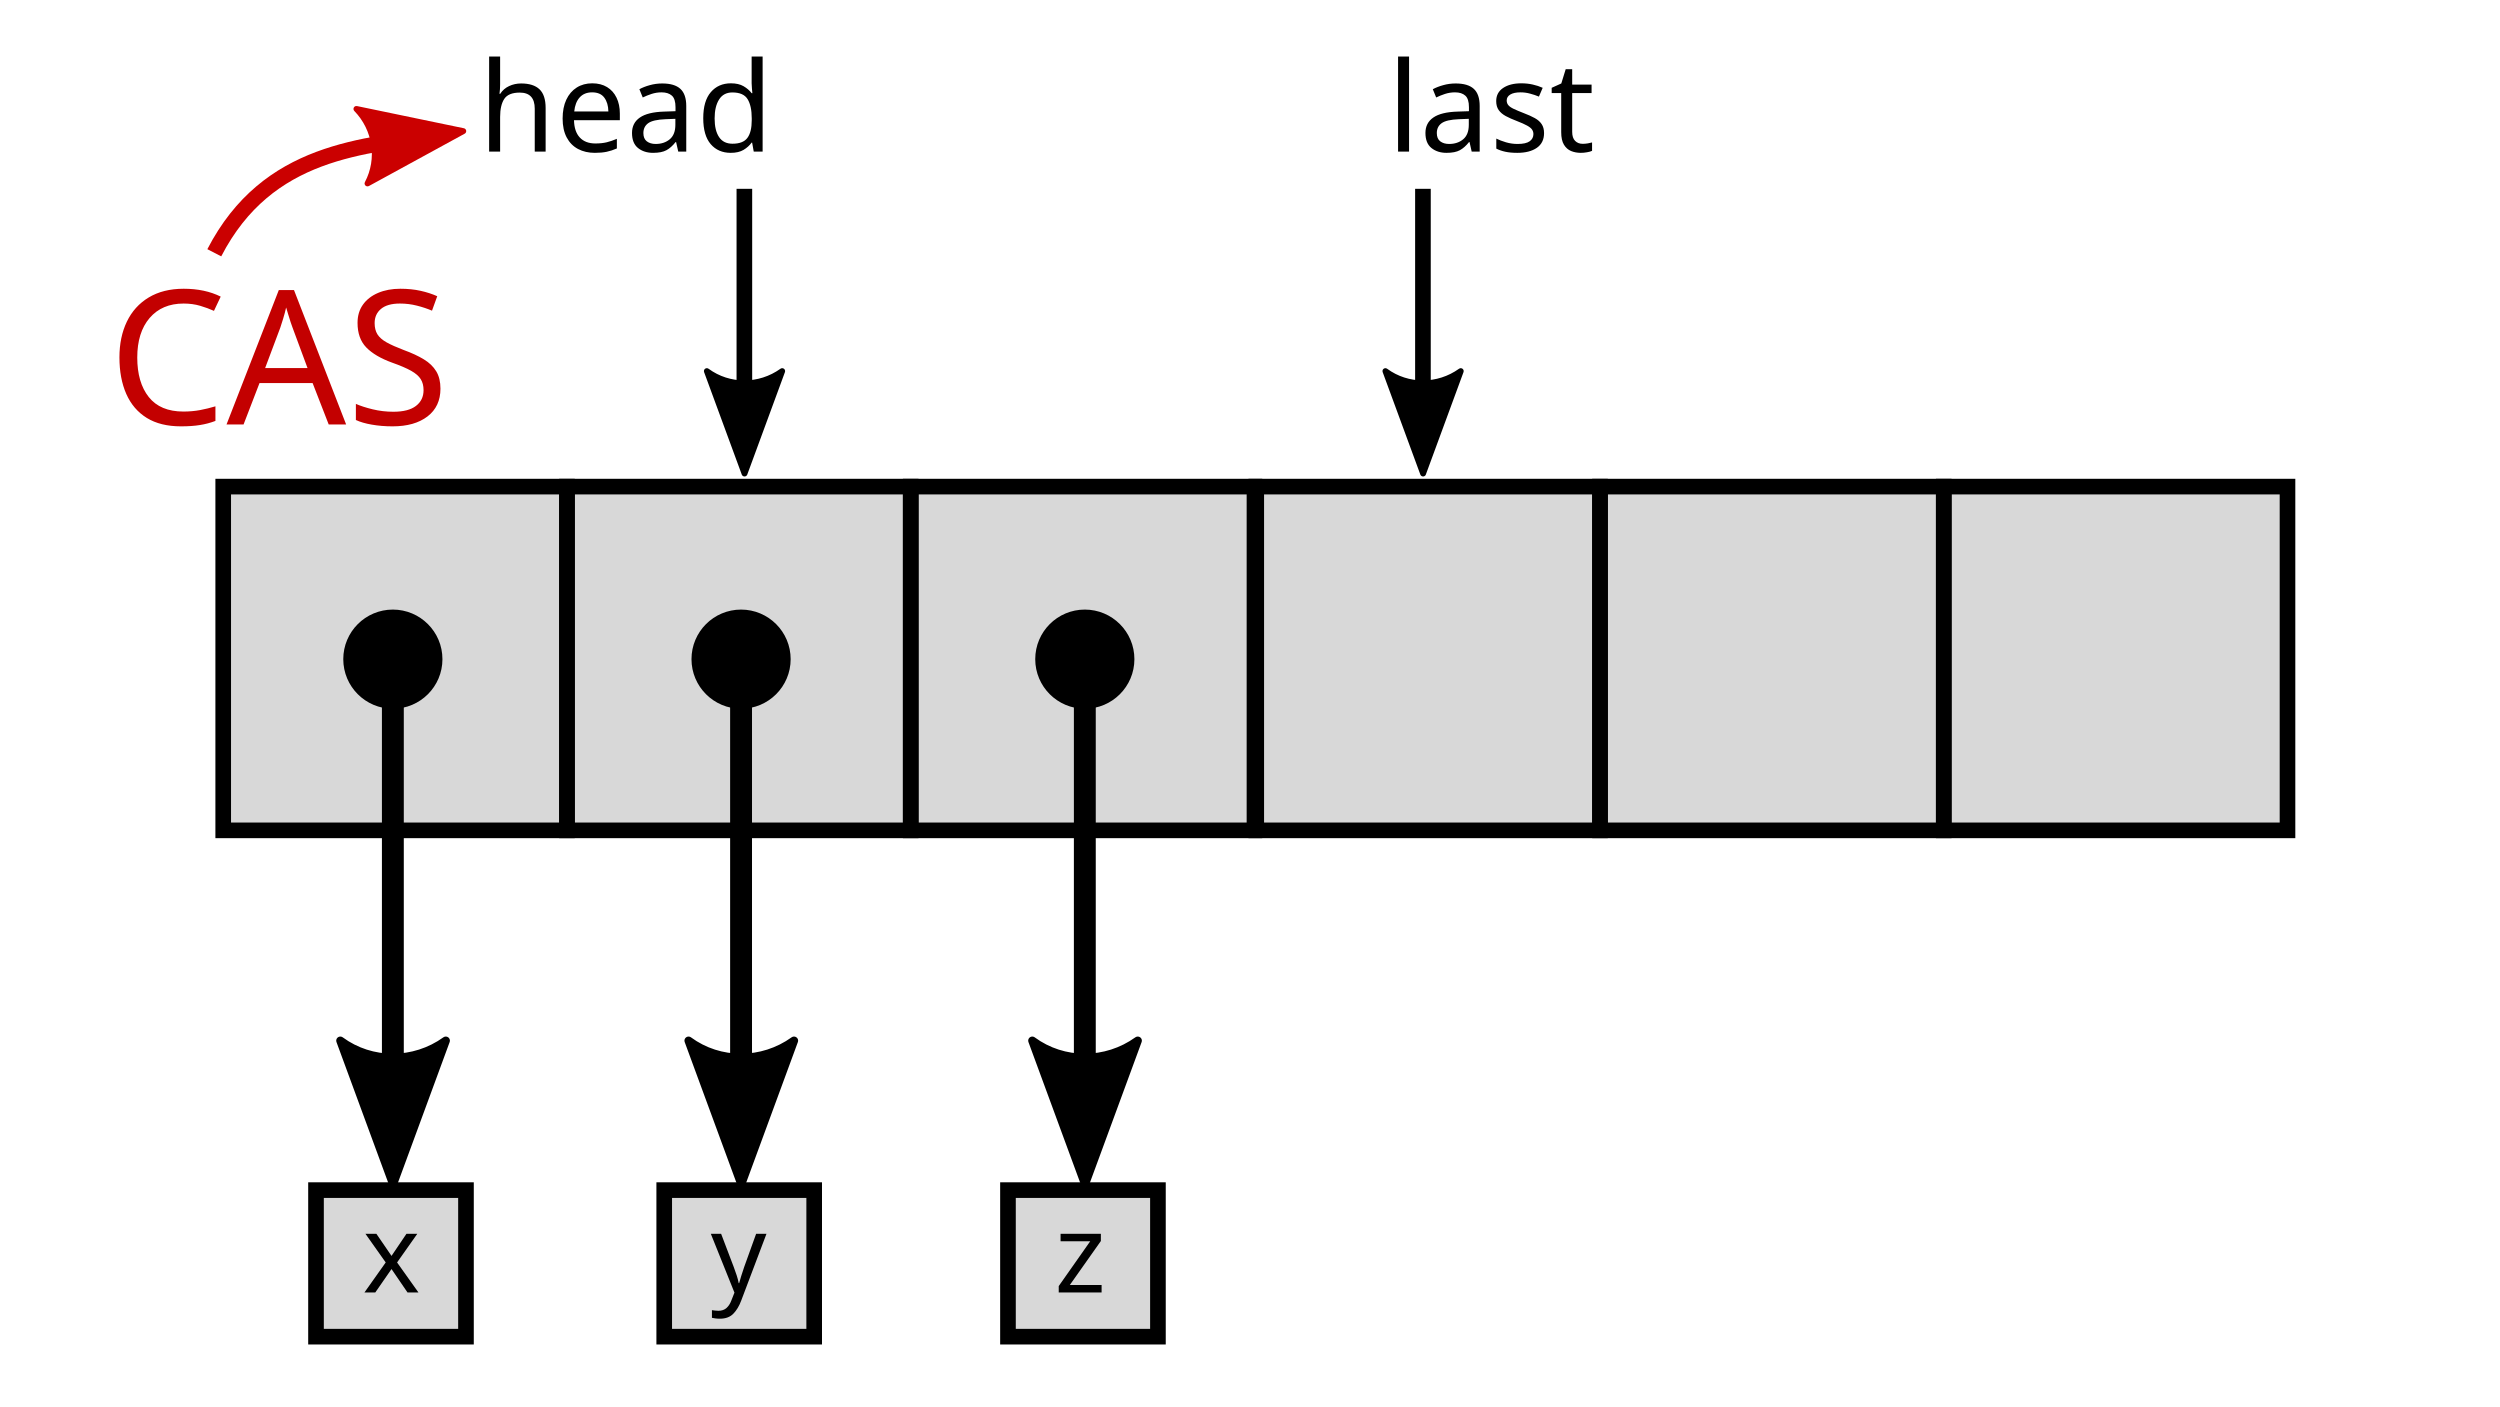
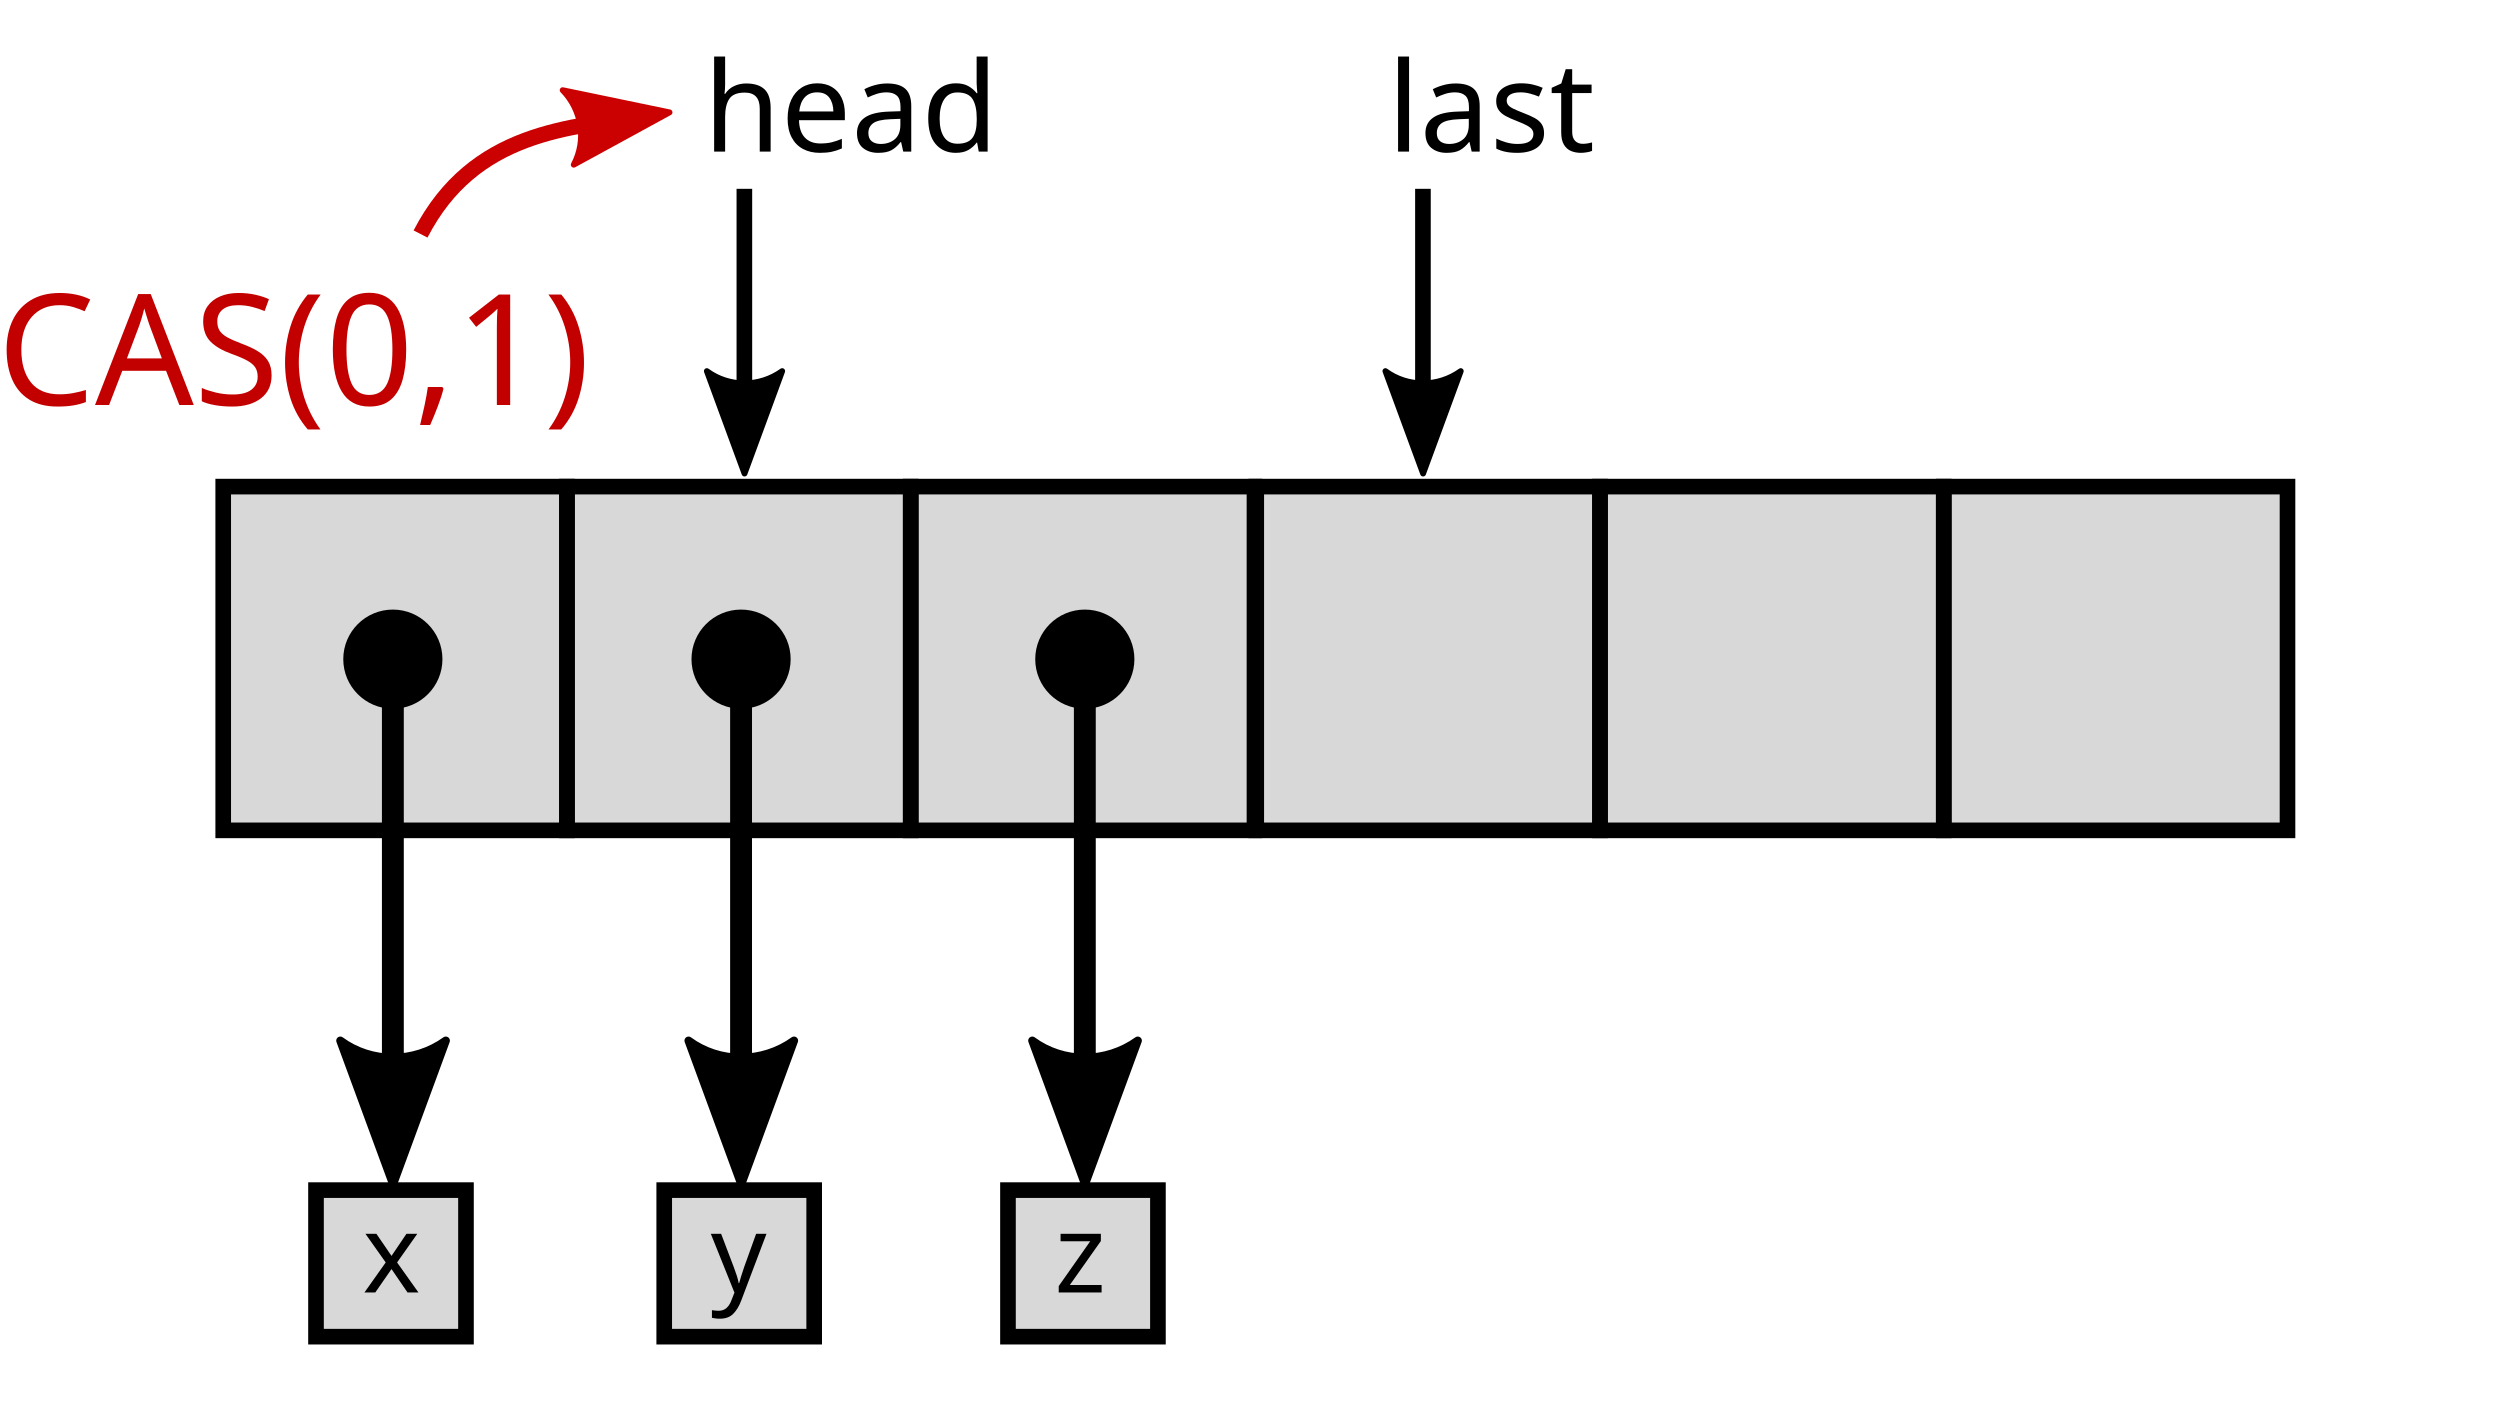
<svg xmlns="http://www.w3.org/2000/svg" width="800" height="450" viewBox="0 0 800 450" id="svg2" version="1.1">
  <defs id="defs4">
    <marker orient="auto" refY="0" refX="0" id="marker30072" style="overflow:visible">
      <path id="path30074" style="fill:#000000;fill-opacity:1;fill-rule:evenodd;stroke:#000000;stroke-width:0.625;stroke-linejoin:round;stroke-opacity:1" d="M 8.719,4.034 -2.207,0.016 8.719,-4.002 c -1.745,2.372 -1.735,5.617 -6e-7,8.035 z" transform="scale(-0.6,-0.6)" />
    </marker>
    <marker orient="auto" refY="0" refX="0" id="marker29904" style="overflow:visible">
      <path id="path29906" d="m -2.5,-1 c 0,2.76 -2.24,5 -5,5 -2.76,0 -5,-2.24 -5,-5 0,-2.76 2.24,-5 5,-5 2.76,0 5,2.24 5,5 z" style="fill:#000000;fill-opacity:1;fill-rule:evenodd;stroke:#000000;stroke-width:1pt;stroke-opacity:1" transform="matrix(0.4,0,0,0.4,2.96,0.4)" />
    </marker>
    <marker style="overflow:visible" id="marker26484" refX="0" refY="0" orient="auto">
      <path transform="scale(-0.6,-0.6)" d="M 8.719,4.034 -2.207,0.016 8.719,-4.002 c -1.745,2.372 -1.735,5.617 -6e-7,8.035 z" style="fill:#000000;fill-opacity:1;fill-rule:evenodd;stroke:#000000;stroke-width:0.625;stroke-linejoin:round;stroke-opacity:1" id="path26486" />
    </marker>
    <marker style="overflow:visible" id="marker26480" refX="0" refY="0" orient="auto">
      <path transform="matrix(0.4,0,0,0.4,2.96,0.4)" style="fill:#000000;fill-opacity:1;fill-rule:evenodd;stroke:#000000;stroke-width:1pt;stroke-opacity:1" d="m -2.5,-1 c 0,2.76 -2.24,5 -5,5 -2.76,0 -5,-2.24 -5,-5 0,-2.76 2.24,-5 5,-5 2.76,0 5,2.24 5,5 z" id="path26482" />
    </marker>
    <marker orient="auto" refY="0.0" refX="0.0" id="marker4433" style="overflow:visible;">
      <path id="path4204" style="fill-rule:evenodd;stroke-width:0.625;stroke-linejoin:round;stroke:#cb0000;stroke-opacity:1;fill:#cb0000;fill-opacity:1" d="M 8.719,4.034 L -2.207,0.016 L 8.719,-4.002 C 6.973,-1.63 6.983,1.616 8.719,4.034 z " transform="scale(0.6) rotate(180) translate(0,0)" />
    </marker>
    <marker orient="auto" refY="0" refX="0" id="DotM" style="overflow:visible">
      <path id="path4782" d="m -2.5,-1 c 0,2.76 -2.24,5 -5,5 -2.76,0 -5,-2.24 -5,-5 0,-2.76 2.24,-5 5,-5 2.76,0 5,2.24 5,5 z" style="fill:#000000;fill-opacity:1;fill-rule:evenodd;stroke:#000000;stroke-width:1pt;stroke-opacity:1" transform="matrix(0.4,0,0,0.4,2.96,0.4)" />
    </marker>
    <marker orient="auto" refY="0" refX="0" id="Arrow2Mend" style="overflow:visible">
      <path id="path4745" style="fill:#000000;fill-opacity:1;fill-rule:evenodd;stroke:#000000;stroke-width:0.625;stroke-linejoin:round;stroke-opacity:1" d="M 8.719,4.034 -2.207,0.016 8.719,-4.002 c -1.745,2.372 -1.735,5.617 -6e-7,8.035 z" transform="scale(-0.6,-0.6)" />
    </marker>
    <marker orient="auto" refY="0" refX="0" id="Arrow1Send" style="overflow:visible">
      <path id="path4733" d="M 0,0 5,-5 -12.5,0 5,5 0,0 Z" style="fill:#000000;fill-opacity:1;fill-rule:evenodd;stroke:#000000;stroke-width:1pt;stroke-opacity:1" transform="matrix(-0.2,0,0,-0.2,-1.2,0)" />
    </marker>
    <marker orient="auto" refY="0" refX="0" id="Arrow1Lend" style="overflow:visible">
      <path id="path4721" d="M 0,0 5,-5 -12.5,0 5,5 0,0 Z" style="fill:#000000;fill-opacity:1;fill-rule:evenodd;stroke:#000000;stroke-width:1pt;stroke-opacity:1" transform="matrix(-0.8,0,0,-0.8,-10,0)" />
    </marker>
    <marker style="overflow:visible" id="marker5284" refX="0" refY="0" orient="auto">
      <path transform="scale(-0.6,-0.6)" d="M 8.719,4.034 -2.207,0.016 8.719,-4.002 c -1.745,2.372 -1.735,5.617 -6e-7,8.035 z" style="fill:#000000;fill-opacity:1;fill-rule:evenodd;stroke:#000000;stroke-width:0.625;stroke-linejoin:round;stroke-opacity:1" id="path5286" />
    </marker>
    <marker orient="auto" refY="0" refX="0" id="Arrow2Mend-9" style="overflow:visible">
      <path id="path4745-9" style="fill:#000000;fill-opacity:1;fill-rule:evenodd;stroke:#000000;stroke-width:0.625;stroke-linejoin:round;stroke-opacity:1" d="M 8.719,4.034 -2.207,0.016 8.719,-4.002 c -1.745,2.372 -1.735,5.617 -6e-7,8.035 z" transform="scale(-0.6,-0.6)" />
    </marker>
    <marker orient="auto" refY="0" refX="0" id="marker4433-8" style="overflow:visible">
      <path id="path4204-1" style="fill:#cb0000;fill-opacity:1;fill-rule:evenodd;stroke:#cb0000;stroke-width:0.625;stroke-linejoin:round;stroke-opacity:1" d="M 8.719,4.034 -2.207,0.016 8.719,-4.002 c -1.745,2.372 -1.735,5.617 -6e-7,8.035 z" transform="scale(-0.6,-0.6)" />
    </marker>
    <marker orient="auto" refY="0" refX="0" id="marker4433-8-8" style="overflow:visible">
      <path id="path4204-1-4" style="fill:#cb0000;fill-opacity:1;fill-rule:evenodd;stroke:#cb0000;stroke-width:0.625;stroke-linejoin:round;stroke-opacity:1" d="M 8.719,4.034 -2.207,0.016 8.719,-4.002 c -1.745,2.372 -1.735,5.617 -6e-7,8.035 z" transform="scale(-0.6,-0.6)" />
    </marker>
    <marker orient="auto" refY="0" refX="0" id="marker4433-88" style="overflow:visible">
      <path id="path4204-2" style="fill:#cb0000;fill-opacity:1;fill-rule:evenodd;stroke:#cb0000;stroke-width:0.625;stroke-linejoin:round;stroke-opacity:1" d="M 8.719,4.034 -2.207,0.016 8.719,-4.002 c -1.745,2.372 -1.735,5.617 -6e-7,8.035 z" transform="scale(-0.6,-0.6)" />
    </marker>
  </defs>
  <g id="layer1" transform="translate(0,-602.3622)">
+     <text xml:space="preserve" style="font-style:normal;font-weight:normal;font-size:33.011px;line-height:125%;font-family:sans-serif;letter-spacing:0px;word-spacing:0px;fill:#c30000;fill-opacity:1;stroke:none;stroke-width:1px;stroke-linecap:butt;stroke-linejoin:miter;stroke-opacity:1" x="-0.889" y="731.961" id="text4167">
+       <tspan id="tspan4169" x="-0.889" y="731.961" style="font-size:49.517px;fill:#c30000;fill-opacity:1">CAS(0,1)</tspan>
+     </text>
    <rect style="fill:#000000;fill-opacity:0.156;stroke:#000000;stroke-width:5;stroke-miterlimit:4;stroke-dasharray:none;stroke-dashoffset:0;stroke-opacity:1" id="rect4136" width="110" height="110" x="71.429" y="758.076" />
    <rect y="758.076" x="181.429" height="110" width="110" id="rect4138" style="fill:#000000;fill-opacity:0.156;stroke:#000000;stroke-width:5;stroke-miterlimit:4;stroke-dasharray:none;stroke-dashoffset:0;stroke-opacity:1" />
    <rect style="fill:#000000;fill-opacity:0.156;stroke:#000000;stroke-width:5;stroke-miterlimit:4;stroke-dasharray:none;stroke-dashoffset:0;stroke-opacity:1" id="rect4140" width="110" height="110" x="291.429" y="758.076" />
    <rect y="758.076" x="402" height="110" width="110" id="rect4142" style="fill:#000000;fill-opacity:0.156;stroke:#000000;stroke-width:5;stroke-miterlimit:4;stroke-dasharray:none;stroke-dashoffset:0;stroke-opacity:1" />
    <rect style="fill:#000000;fill-opacity:0.156;stroke:#000000;stroke-width:5;stroke-miterlimit:4;stroke-dasharray:none;stroke-dashoffset:0;stroke-opacity:1" id="rect4144" width="110" height="110" x="512" y="758.076" />
    <rect y="758.076" x="622" height="110" width="110" id="rect4146" style="fill:#000000;fill-opacity:0.156;stroke:#000000;stroke-width:5;stroke-miterlimit:4;stroke-dasharray:none;stroke-dashoffset:0;stroke-opacity:1" />
    <path style="fill:none;fill-rule:evenodd;stroke:#000000;stroke-width:7;stroke-linecap:butt;stroke-linejoin:miter;stroke-miterlimit:4;stroke-dasharray:none;stroke-opacity:1;marker-start:url(#DotM);marker-end:url(#Arrow2Mend)" d="m 125.714,813.573 0,158.42" id="path4712" />
    <path style="fill:none;fill-rule:evenodd;stroke:#000000;stroke-width:5;stroke-linecap:butt;stroke-linejoin:miter;stroke-miterlimit:4;stroke-dasharray:none;stroke-opacity:1;marker-end:url(#Arrow2Mend-9)" d="m 238.197,662.785 0,84.49" id="path4712-1" />
    <path id="path5282" d="m 455.34,662.785 0,84.49" style="fill:none;fill-rule:evenodd;stroke:#000000;stroke-width:5;stroke-linecap:butt;stroke-linejoin:miter;stroke-miterlimit:4;stroke-dasharray:none;stroke-opacity:1;marker-end:url(#marker5284)" />
    <text xml:space="preserve" style="font-style:normal;font-weight:normal;font-size:40px;line-height:125%;font-family:sans-serif;letter-spacing:0px;word-spacing:0px;fill:#000000;fill-opacity:1;stroke:none;stroke-width:1px;stroke-linecap:butt;stroke-linejoin:miter;stroke-opacity:1" x="443.975" y="650.864" id="text5450">
      <tspan id="tspan5452" x="443.975" y="650.864">last</tspan>
    </text>
-     <text id="text5454" y="650.864" x="153.118" style="font-style:normal;font-weight:normal;font-size:40px;line-height:125%;font-family:sans-serif;letter-spacing:0px;word-spacing:0px;fill:#000000;fill-opacity:1;stroke:none;stroke-width:1px;stroke-linecap:butt;stroke-linejoin:miter;stroke-opacity:1" xml:space="preserve">
-       <tspan y="650.864" x="153.118" id="tspan5456">head</tspan>
+     <text id="text5454" y="650.864" x="225.118" style="font-style:normal;font-weight:normal;font-size:40px;line-height:125%;font-family:sans-serif;letter-spacing:0px;word-spacing:0px;fill:#000000;fill-opacity:1;stroke:none;stroke-width:1px;stroke-linecap:butt;stroke-linejoin:miter;stroke-opacity:1" xml:space="preserve">
+       <tspan y="650.864" x="225.118" id="tspan5456">head</tspan>
    </text>
    <rect style="fill:#000000;fill-opacity:0.156;stroke:#000000;stroke-width:5;stroke-miterlimit:4;stroke-dasharray:none;stroke-dashoffset:0;stroke-opacity:1" id="rect6340" width="47.988" height="46.897" x="101.123" y="983.199" />
    <text xml:space="preserve" style="font-style:normal;font-weight:normal;font-size:40px;line-height:125%;font-family:sans-serif;letter-spacing:0px;word-spacing:0px;fill:#000000;fill-opacity:1;stroke:none;stroke-width:1px;stroke-linecap:butt;stroke-linejoin:miter;stroke-opacity:1" x="116.003" y="1015.943" id="text26262">
      <tspan id="tspan26264" x="116.003" y="1015.943" style="font-size:35px">x</tspan>
    </text>
    <path id="path26472" d="m 237.143,813.573 0,158.42" style="fill:none;fill-rule:evenodd;stroke:#000000;stroke-width:7;stroke-linecap:butt;stroke-linejoin:miter;stroke-miterlimit:4;stroke-dasharray:none;stroke-opacity:1;marker-start:url(#marker26480);marker-end:url(#marker26484)" />
    <rect y="983.199" x="212.551" height="46.897" width="47.988" id="rect26474" style="fill:#000000;fill-opacity:0.156;stroke:#000000;stroke-width:5;stroke-miterlimit:4;stroke-dasharray:none;stroke-dashoffset:0;stroke-opacity:1" />
    <text id="text26476" y="1015.943" x="227.431" style="font-style:normal;font-weight:normal;font-size:40px;line-height:125%;font-family:sans-serif;letter-spacing:0px;word-spacing:0px;fill:#000000;fill-opacity:1;stroke:none;stroke-width:1px;stroke-linecap:butt;stroke-linejoin:miter;stroke-opacity:1" xml:space="preserve">
      <tspan style="font-size:35px" y="1015.943" x="227.431" id="tspan26478">y</tspan>
    </text>
    <path style="fill:none;fill-rule:evenodd;stroke:#000000;stroke-width:7;stroke-linecap:butt;stroke-linejoin:miter;stroke-miterlimit:4;stroke-dasharray:none;stroke-opacity:1;marker-start:url(#marker29904);marker-end:url(#marker30072)" d="m 347.143,813.573 0,158.42" id="path29732" />
    <rect style="fill:#000000;fill-opacity:0.156;stroke:#000000;stroke-width:5;stroke-miterlimit:4;stroke-dasharray:none;stroke-dashoffset:0;stroke-opacity:1" id="rect29734" width="47.988" height="46.897" x="322.551" y="983.199" />
    <text xml:space="preserve" style="font-style:normal;font-weight:normal;font-size:40px;line-height:125%;font-family:sans-serif;letter-spacing:0px;word-spacing:0px;fill:#000000;fill-opacity:1;stroke:none;stroke-width:1px;stroke-linecap:butt;stroke-linejoin:miter;stroke-opacity:1" x="337.432" y="1015.943" id="text29736">
      <tspan id="tspan29738" x="337.432" y="1015.943" style="font-size:35px">z</tspan>
    </text>
-     <text xml:space="preserve" style="font-style:normal;font-weight:normal;font-size:40px;line-height:125%;font-family:sans-serif;letter-spacing:0px;word-spacing:0px;fill:#c30000;fill-opacity:1;stroke:none;stroke-width:1px;stroke-linecap:butt;stroke-linejoin:miter;stroke-opacity:1" x="34.563" y="738.198" id="text4167">
-       <tspan id="tspan4169" x="34.563" y="738.198" style="font-size:60px;fill:#c30000;fill-opacity:1">CAS</tspan>
-     </text>
-     <path style="fill:none;fill-rule:evenodd;stroke:#cb0000;stroke-width:5;stroke-linecap:butt;stroke-linejoin:miter;stroke-miterlimit:4;stroke-dasharray:none;stroke-opacity:1;marker-end:url(#marker4433-88)" d="m 68.574,683.249 c 17.071,-33.053 47.822,-34.142 73.132,-37.908" id="path4171" />
+     <path style="fill:none;fill-rule:evenodd;stroke:#cb0000;stroke-width:5;stroke-linecap:butt;stroke-linejoin:miter;stroke-miterlimit:4;stroke-dasharray:none;stroke-opacity:1;marker-end:url(#marker4433-88)" d="m 134.574,677.249 c 17.071,-33.053 47.822,-34.142 73.132,-37.908" id="path4171" />
  </g>
</svg>
